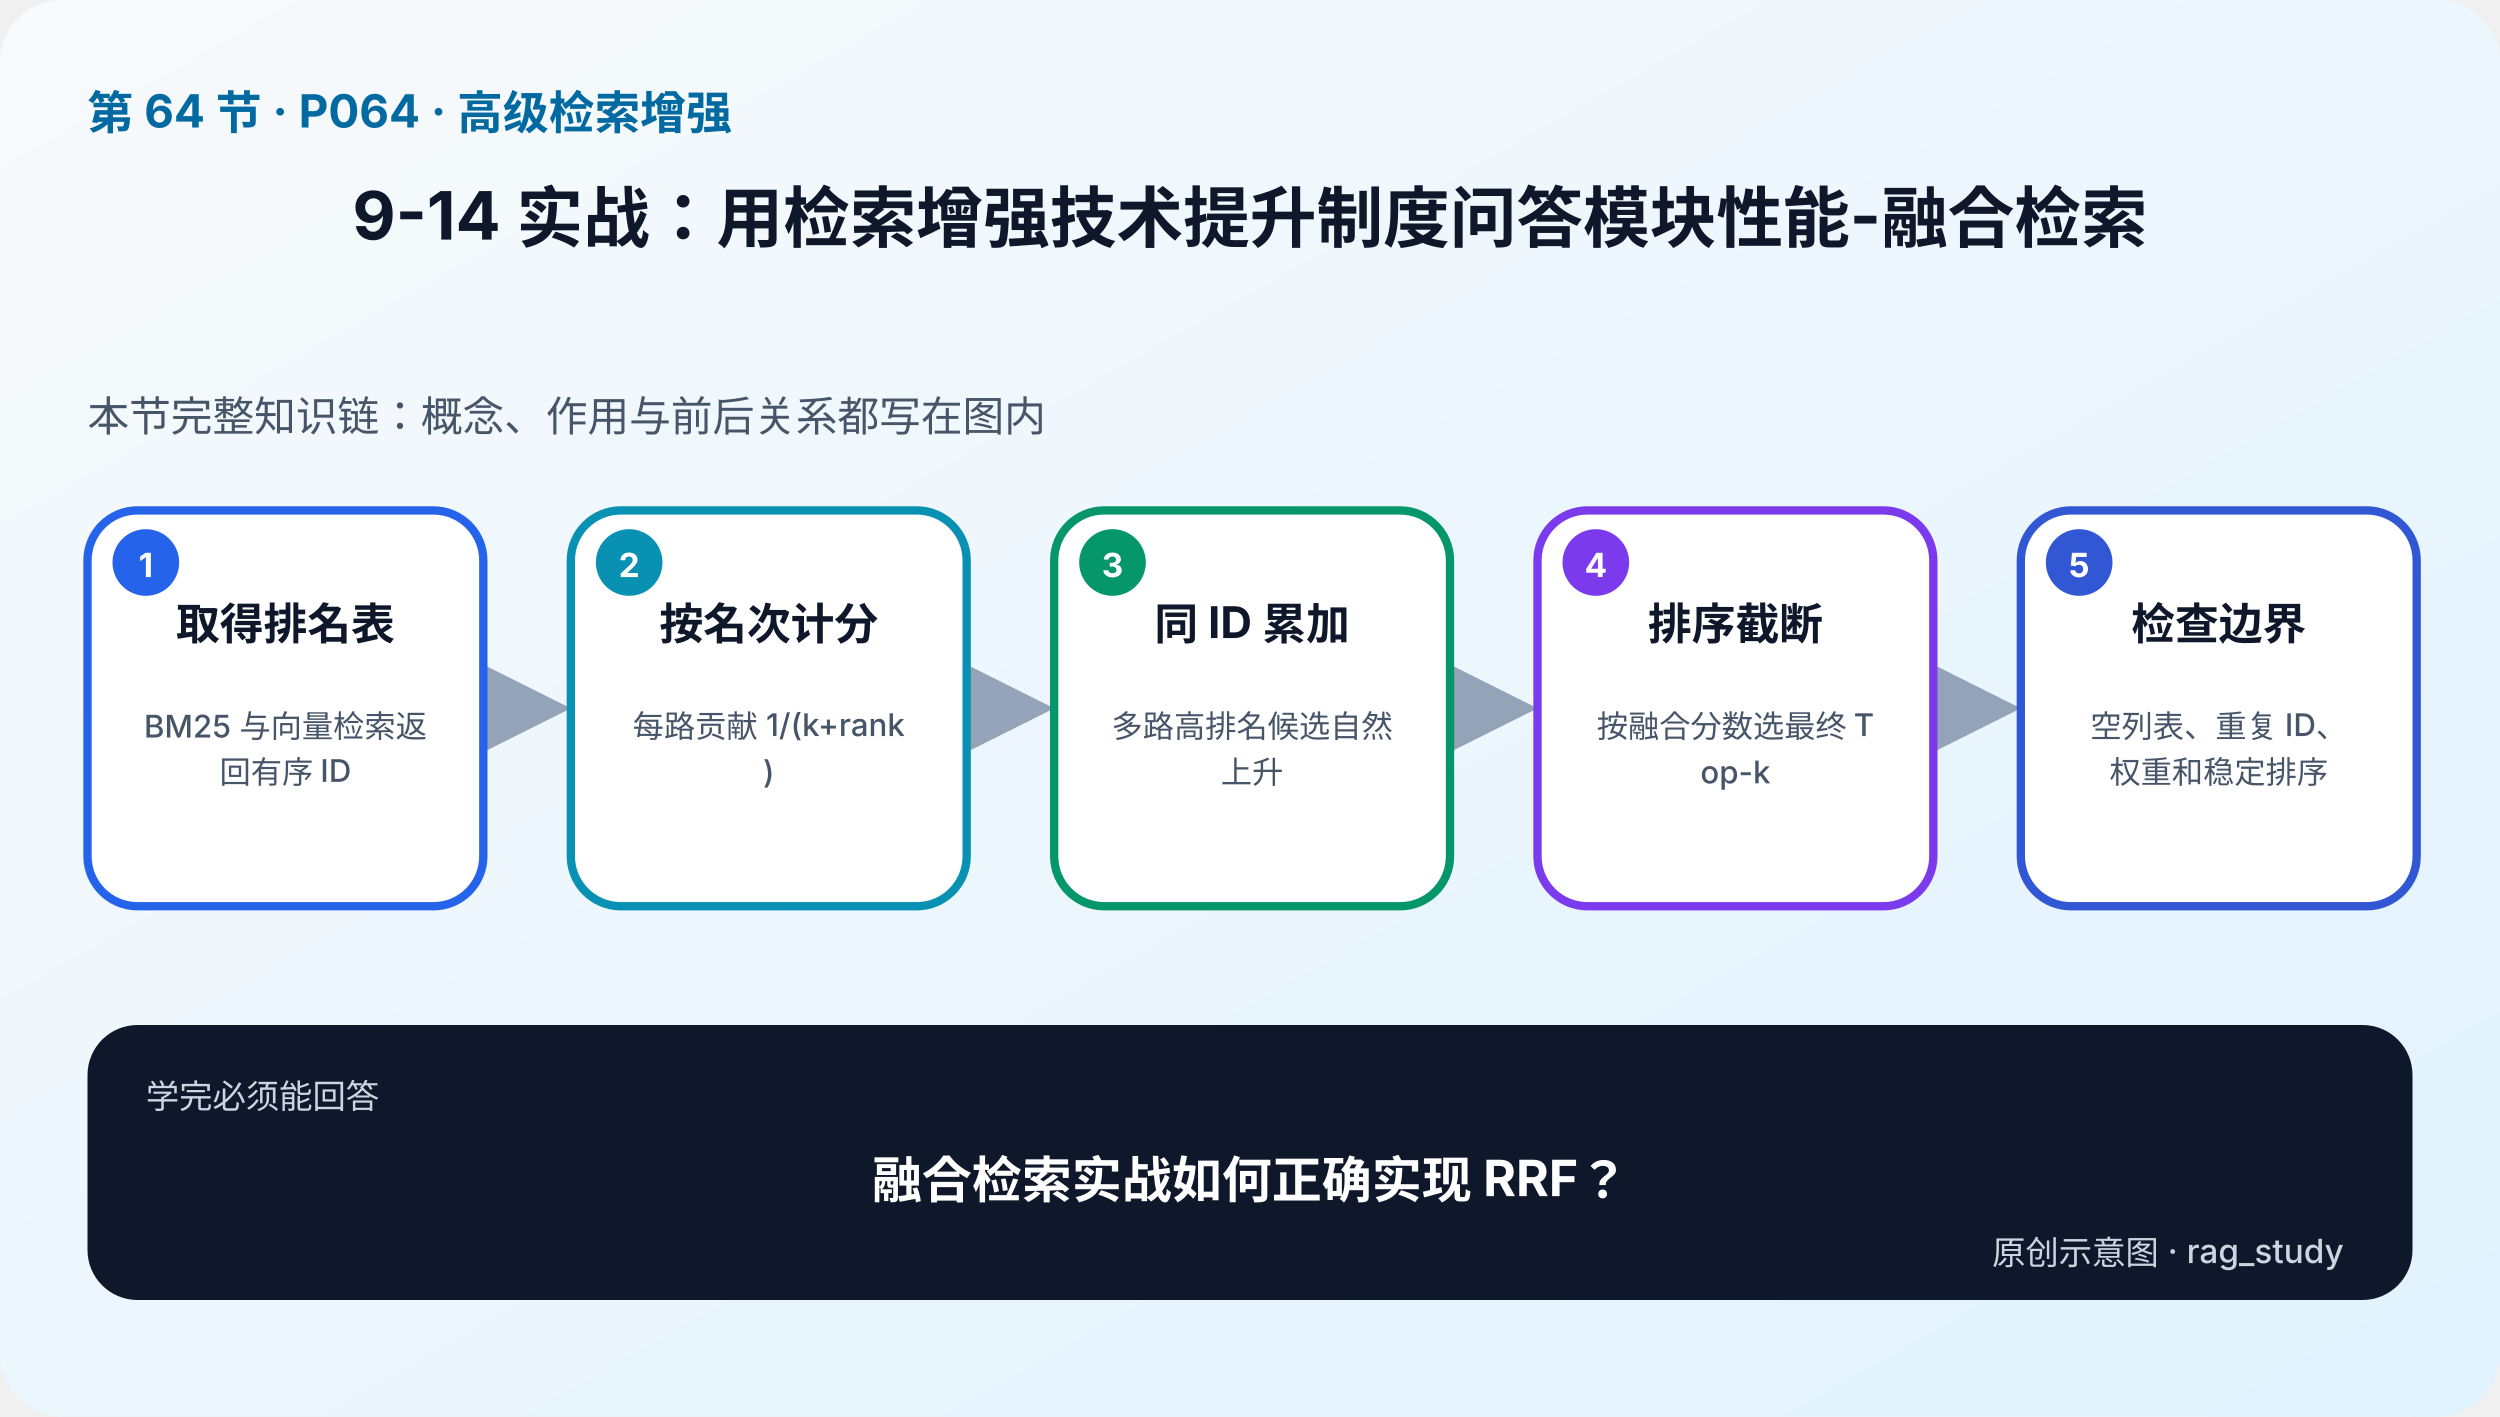
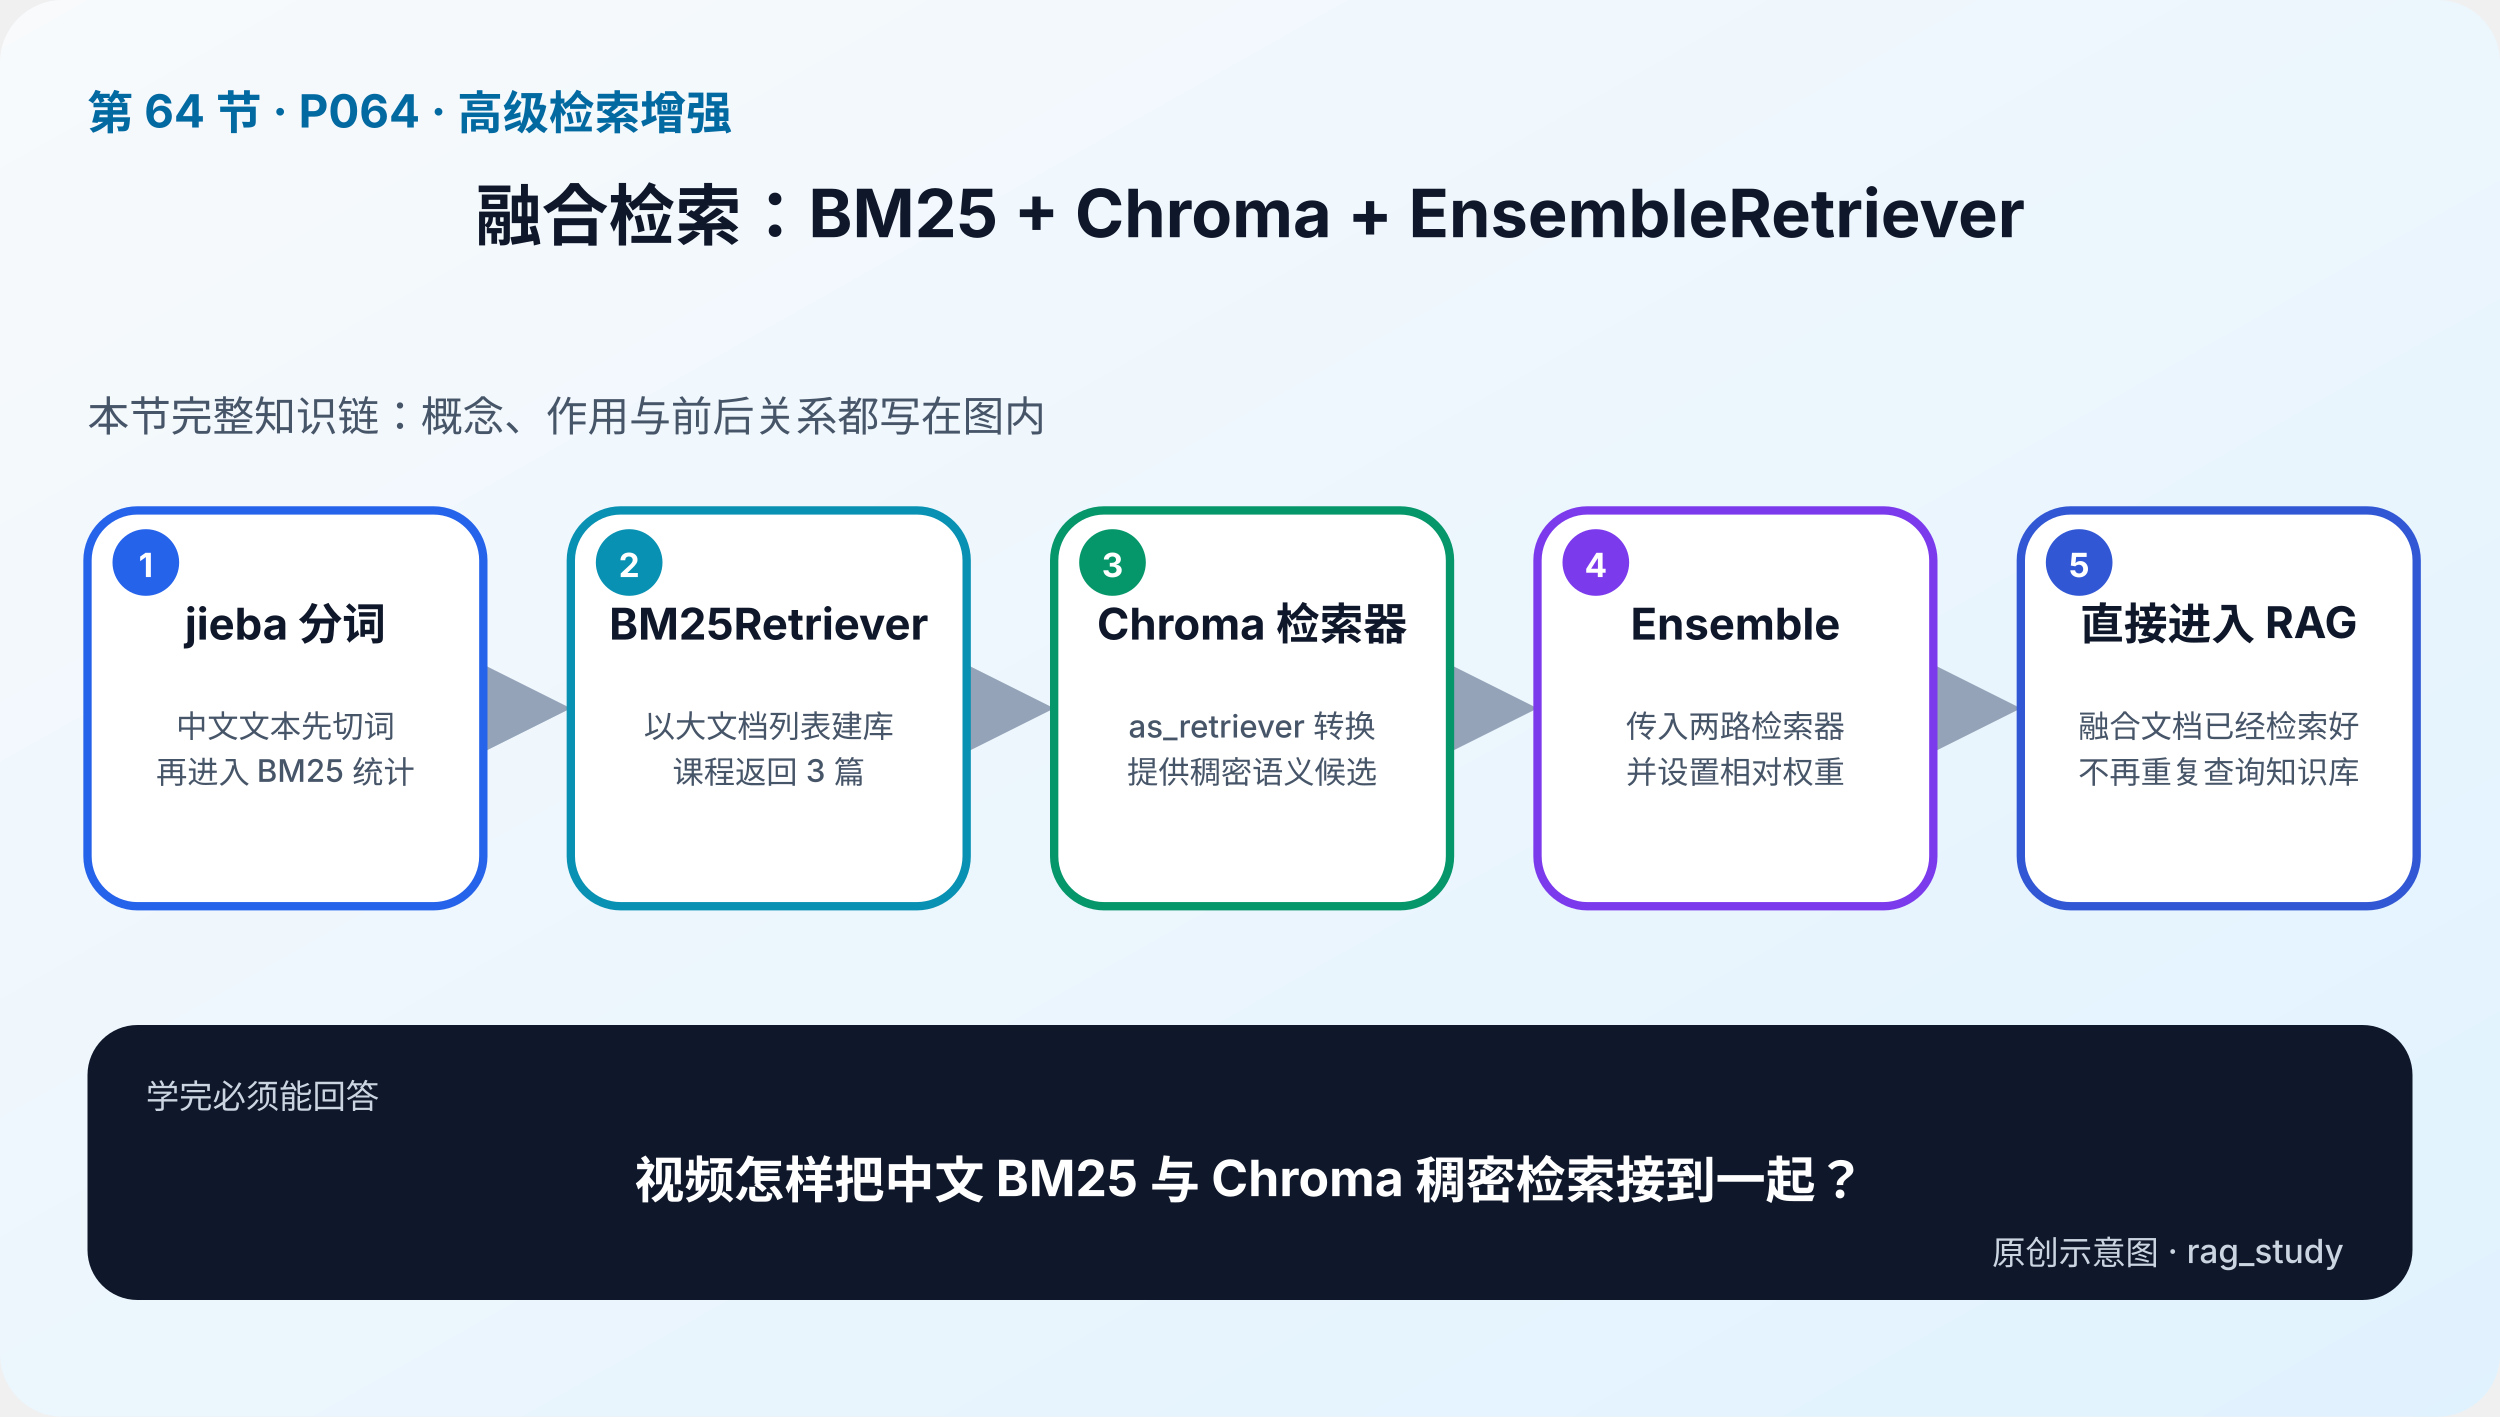
<svg xmlns="http://www.w3.org/2000/svg" role="img" width="1200" height="680" viewBox="0 0 1200 680">
  <defs>
    <linearGradient id="bg" x1="0" x2="1" y1="0" y2="1">
      <stop offset="0" stop-color="#f8fafc" />
      <stop offset="1" stop-color="#e0f2fe" />
    </linearGradient>
    <marker id="arrow" markerWidth="12" markerHeight="12" refX="10" refY="6" orient="auto">
      <path d="M0,0 L12,6 L0,12 z" fill="#94a3b8" />
    </marker>
    <style>
      .chapter { font: 700 22px -apple-system,BlinkMacSystemFont,"Segoe UI","PingFang SC",sans-serif; fill:#0369a1; }
      .title { font: 700 32px -apple-system,BlinkMacSystemFont,"Segoe UI","PingFang SC",sans-serif; fill:#0f172a; }
      .number { font: 700 16px -apple-system,BlinkMacSystemFont,"Segoe UI","PingFang SC",sans-serif; fill:white; }
      .node { font: 700 21px -apple-system,BlinkMacSystemFont,"Segoe UI","PingFang SC",sans-serif; fill:#0f172a; }
      .detail { font: 500 15px -apple-system,BlinkMacSystemFont,"Segoe UI","PingFang SC",sans-serif; fill:#475569; }
      .hint { font: 500 20px -apple-system,BlinkMacSystemFont,"Segoe UI","PingFang SC",sans-serif; fill:#475569; }
      .question { font: 700 24px -apple-system,BlinkMacSystemFont,"Segoe UI","PingFang SC",sans-serif; fill:white; }
      .brand { font: 500 16px -apple-system,BlinkMacSystemFont,"Segoe UI","PingFang SC",sans-serif; fill:#cbd5e1; }
    </style>
  </defs>
  <rect width="1200" height="680" rx="30" fill="url(#bg)" />
  <text x="42" y="62" class="chapter">第 64 节 · P064 · 高级检索增强</text>
-   <text x="600" y="115" text-anchor="middle" class="title">9-14 实战：用检索增强技术提升制度问答模块性能-融合检索</text>
+   <text x="600" y="115" text-anchor="middle" class="title">融合检索：BM25 + Chroma + EnsembleRetriever</text>
  <text x="42" y="207" class="hint">本节完整知识链：概念、作用与前后关系都写在图内</text>
  <path d="M 236 340 L 266 340" stroke="#94a3b8" stroke-width="4" marker-end="url(#arrow)" />
  <path d="M 468 340 L 498 340" stroke="#94a3b8" stroke-width="4" marker-end="url(#arrow)" />
  <path d="M 700 340 L 730 340" stroke="#94a3b8" stroke-width="4" marker-end="url(#arrow)" />
  <path d="M 932 340 L 962 340" stroke="#94a3b8" stroke-width="4" marker-end="url(#arrow)" />
  <rect x="42" y="245" width="190" height="190" rx="24" fill="white" stroke="#2563eb" stroke-width="4" />
  <circle cx="70" cy="270" r="16" fill="#2563eb" />
  <text x="70" y="277" text-anchor="middle" class="number">1</text>
-   <text x="137" y="307" text-anchor="middle" class="node">取得排名表</text>
-   <text x="137" y="354" text-anchor="middle" class="detail">BM25 与向量检索返</text>
-   <text x="137" y="376" text-anchor="middle" class="detail">回有序 ID</text>
+   <text x="137" y="307" text-anchor="middle" class="node">jieba 分词</text>
+   <text x="137" y="354" text-anchor="middle" class="detail">中文文本先切词</text>
+   <text x="137" y="376" text-anchor="middle" class="detail">再进入 BM25 统计</text>
  <rect x="274" y="245" width="190" height="190" rx="24" fill="white" stroke="#0891b2" stroke-width="4" />
  <circle cx="302" cy="270" r="16" fill="#0891b2" />
  <text x="302" y="277" text-anchor="middle" class="number">2</text>
-   <text x="369" y="307" text-anchor="middle" class="node">按名次计分</text>
-   <text x="369" y="354" text-anchor="middle" class="detail">每路贡献 1/(k+rank</text>
-   <text x="369" y="376" text-anchor="middle" class="detail">)</text>
+   <text x="369" y="307" text-anchor="middle" class="node">BM25Retriever</text>
+   <text x="369" y="354" text-anchor="middle" class="detail">以大文档列表建库</text>
+   <text x="369" y="376" text-anchor="middle" class="detail">课程返回 3 篇</text>
  <rect x="506" y="245" width="190" height="190" rx="24" fill="white" stroke="#059669" stroke-width="4" />
  <circle cx="534" cy="270" r="16" fill="#059669" />
  <text x="534" y="277" text-anchor="middle" class="number">3</text>
-   <text x="601" y="307" text-anchor="middle" class="node">同 ID 累加</text>
-   <text x="601" y="354" text-anchor="middle" class="detail">多路高排名候选自然</text>
-   <text x="601" y="376" text-anchor="middle" class="detail">上升</text>
+   <text x="601" y="307" text-anchor="middle" class="node">Chroma 检索器</text>
+   <text x="601" y="354" text-anchor="middle" class="detail">as_retriever 转换</text>
+   <text x="601" y="376" text-anchor="middle" class="detail">提供稠密语义候选</text>
  <rect x="738" y="245" width="190" height="190" rx="24" fill="white" stroke="#7c3aed" stroke-width="4" />
  <circle cx="766" cy="270" r="16" fill="#7c3aed" />
  <text x="766" y="277" text-anchor="middle" class="number">4</text>
-   <text x="833" y="307" text-anchor="middle" class="node">排序截断</text>
-   <text x="833" y="354" text-anchor="middle" class="detail">按融合分数选最终 T</text>
-   <text x="833" y="376" text-anchor="middle" class="detail">op-k</text>
+   <text x="833" y="307" text-anchor="middle" class="node">Ensemble</text>
+   <text x="833" y="354" text-anchor="middle" class="detail">传入两路检索器</text>
+   <text x="833" y="376" text-anchor="middle" class="detail">并设置相对权重</text>
  <rect x="970" y="245" width="190" height="190" rx="24" fill="white" stroke="#3157d5" stroke-width="4" />
  <circle cx="998" cy="270" r="16" fill="#3157d5" />
  <text x="998" y="277" text-anchor="middle" class="number">5</text>
-   <text x="1065" y="307" text-anchor="middle" class="node">检查边界</text>
-   <text x="1065" y="354" text-anchor="middle" class="detail">空列表、重复 ID、</text>
-   <text x="1065" y="376" text-anchor="middle" class="detail">权重和稳定排序</text>
+   <text x="1065" y="307" text-anchor="middle" class="node">直接进入 RAG</text>
+   <text x="1065" y="354" text-anchor="middle" class="detail">融合文档已经检索好</text>
+   <text x="1065" y="376" text-anchor="middle" class="detail">不再重复查询知识库</text>
  <rect x="42" y="492" width="1116" height="132" rx="24" fill="#0f172a" />
  <text x="70" y="532" class="brand">学完必须能回答</text>
-   <text x="600" y="575" text-anchor="middle" class="question">融合检索实战如何正确实现 RRF？</text>
+   <text x="600" y="575" text-anchor="middle" class="question">视频怎样把中文 BM25 与 Chroma 稠密检索接到一起？</text>
  <text x="1125" y="607" text-anchor="end" class="brand">原创示意图 · rag_study</text>
</svg>
